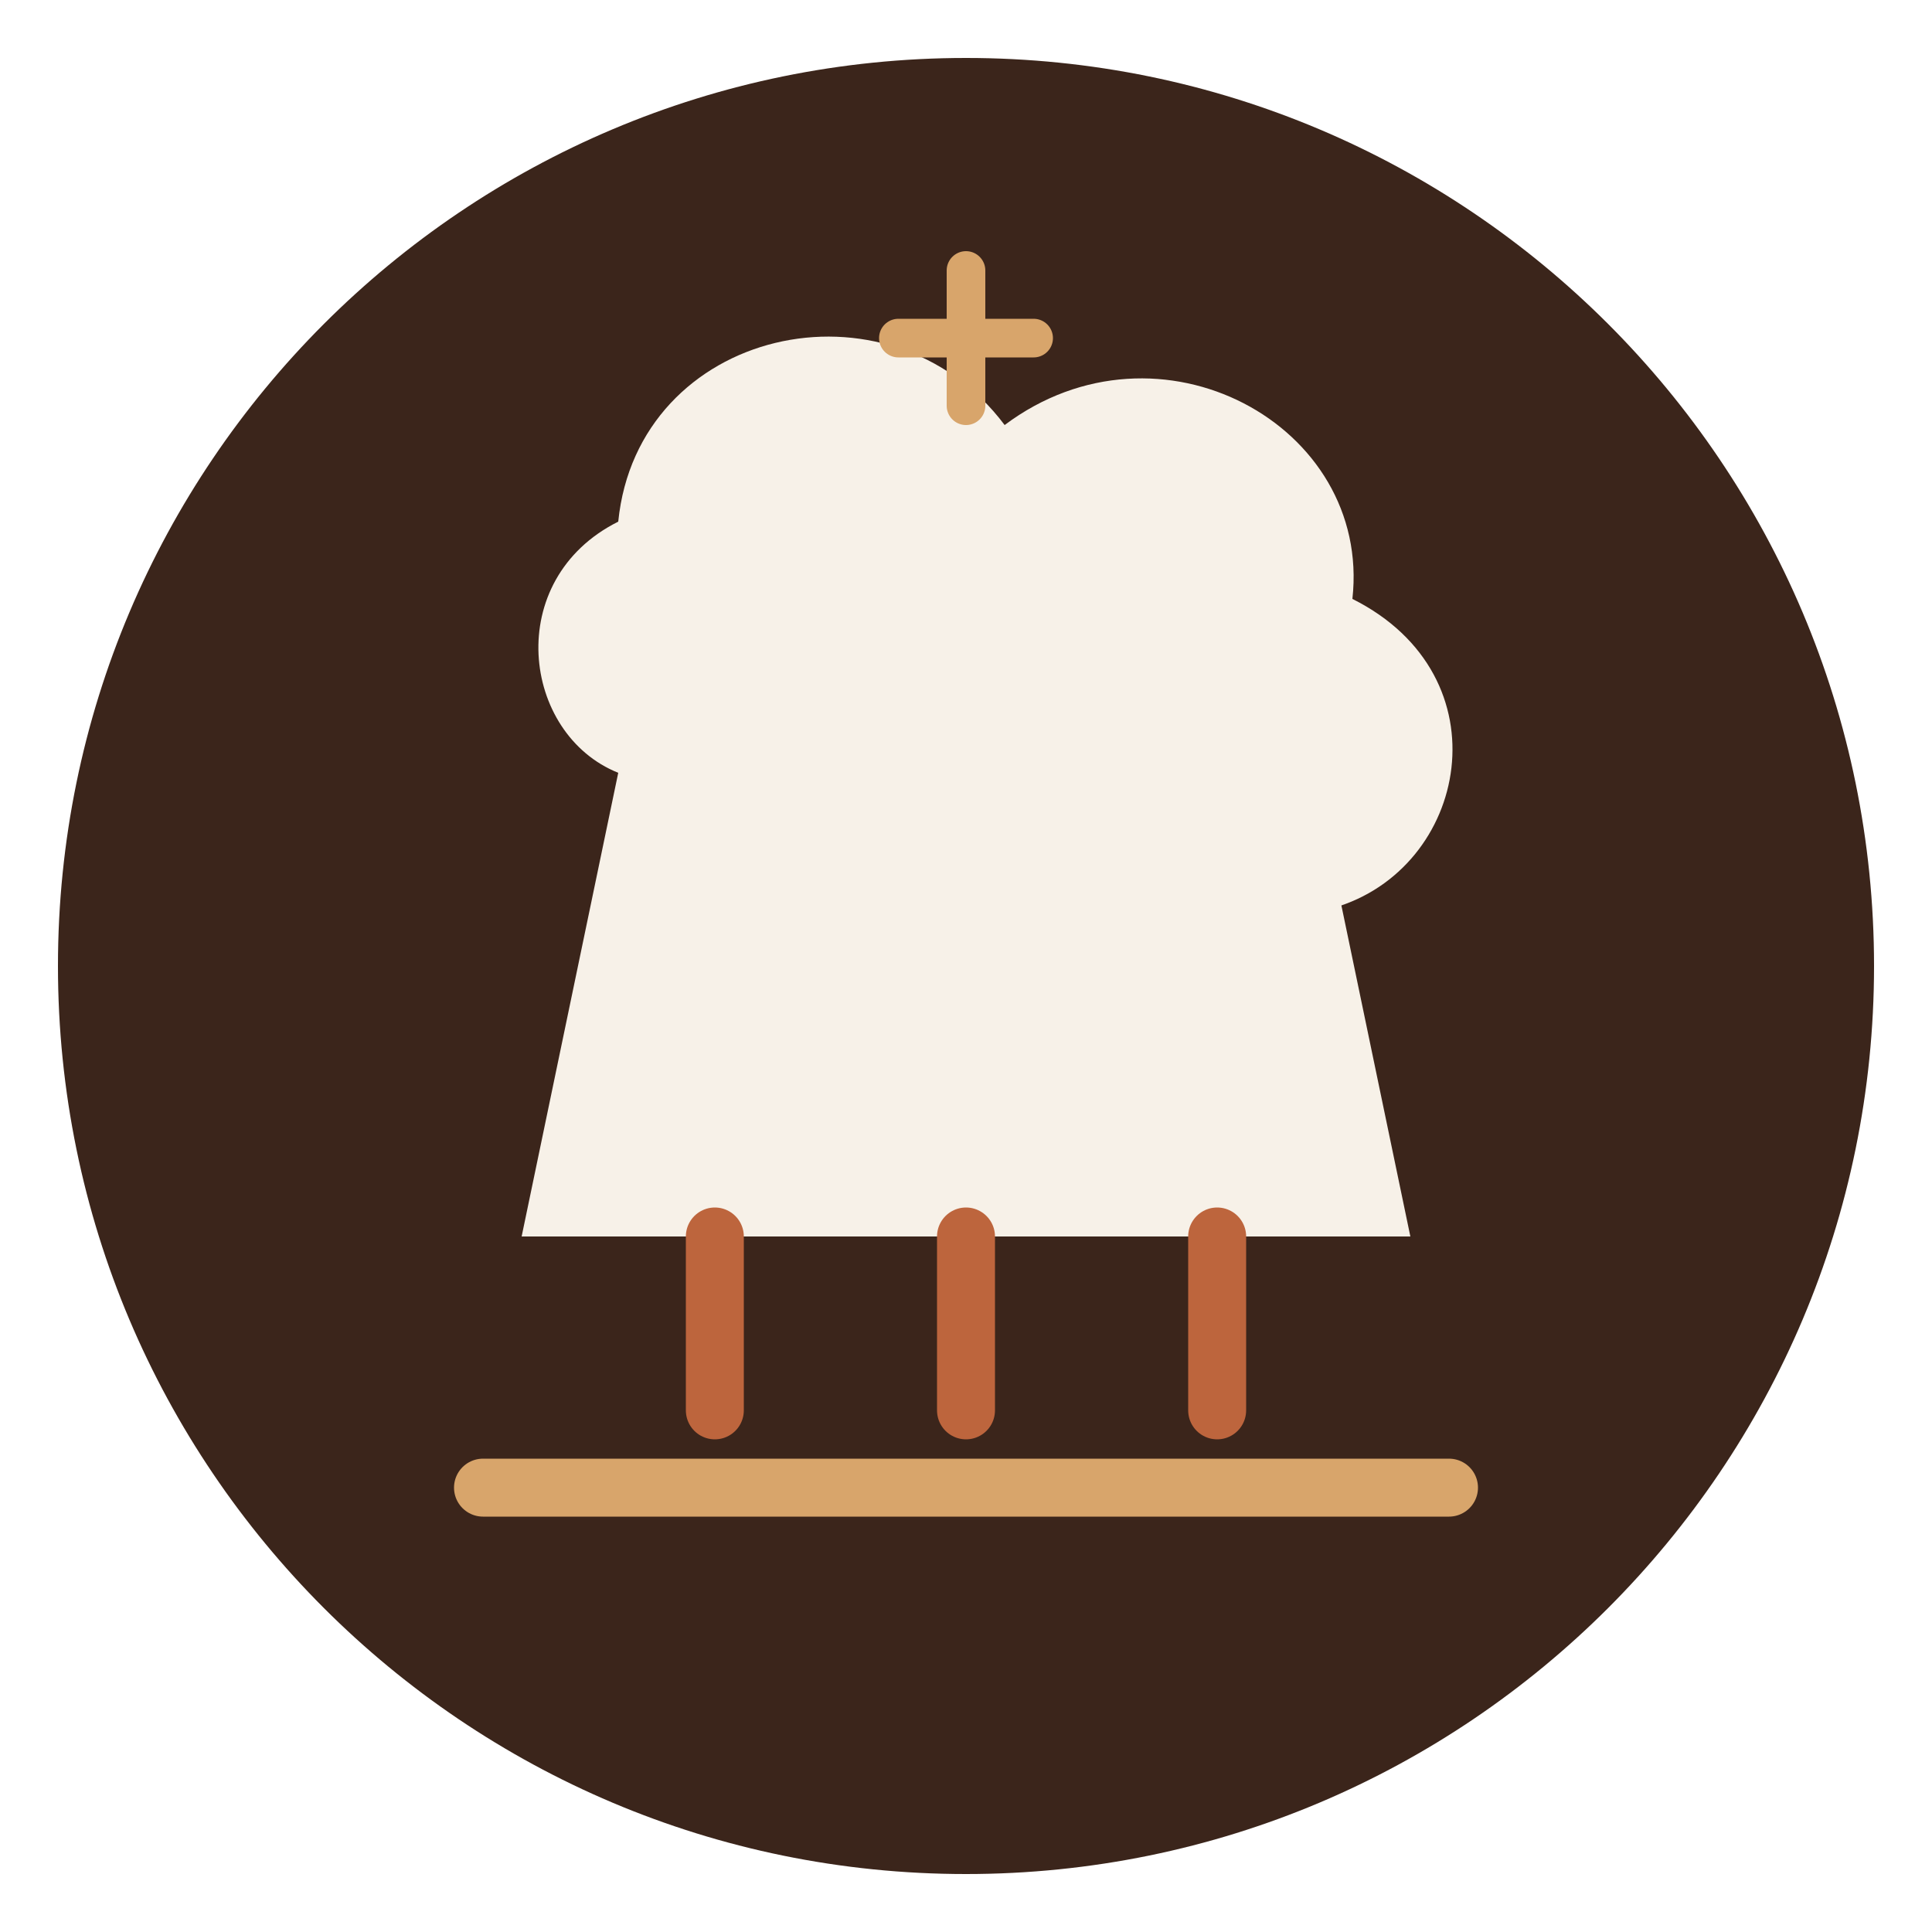
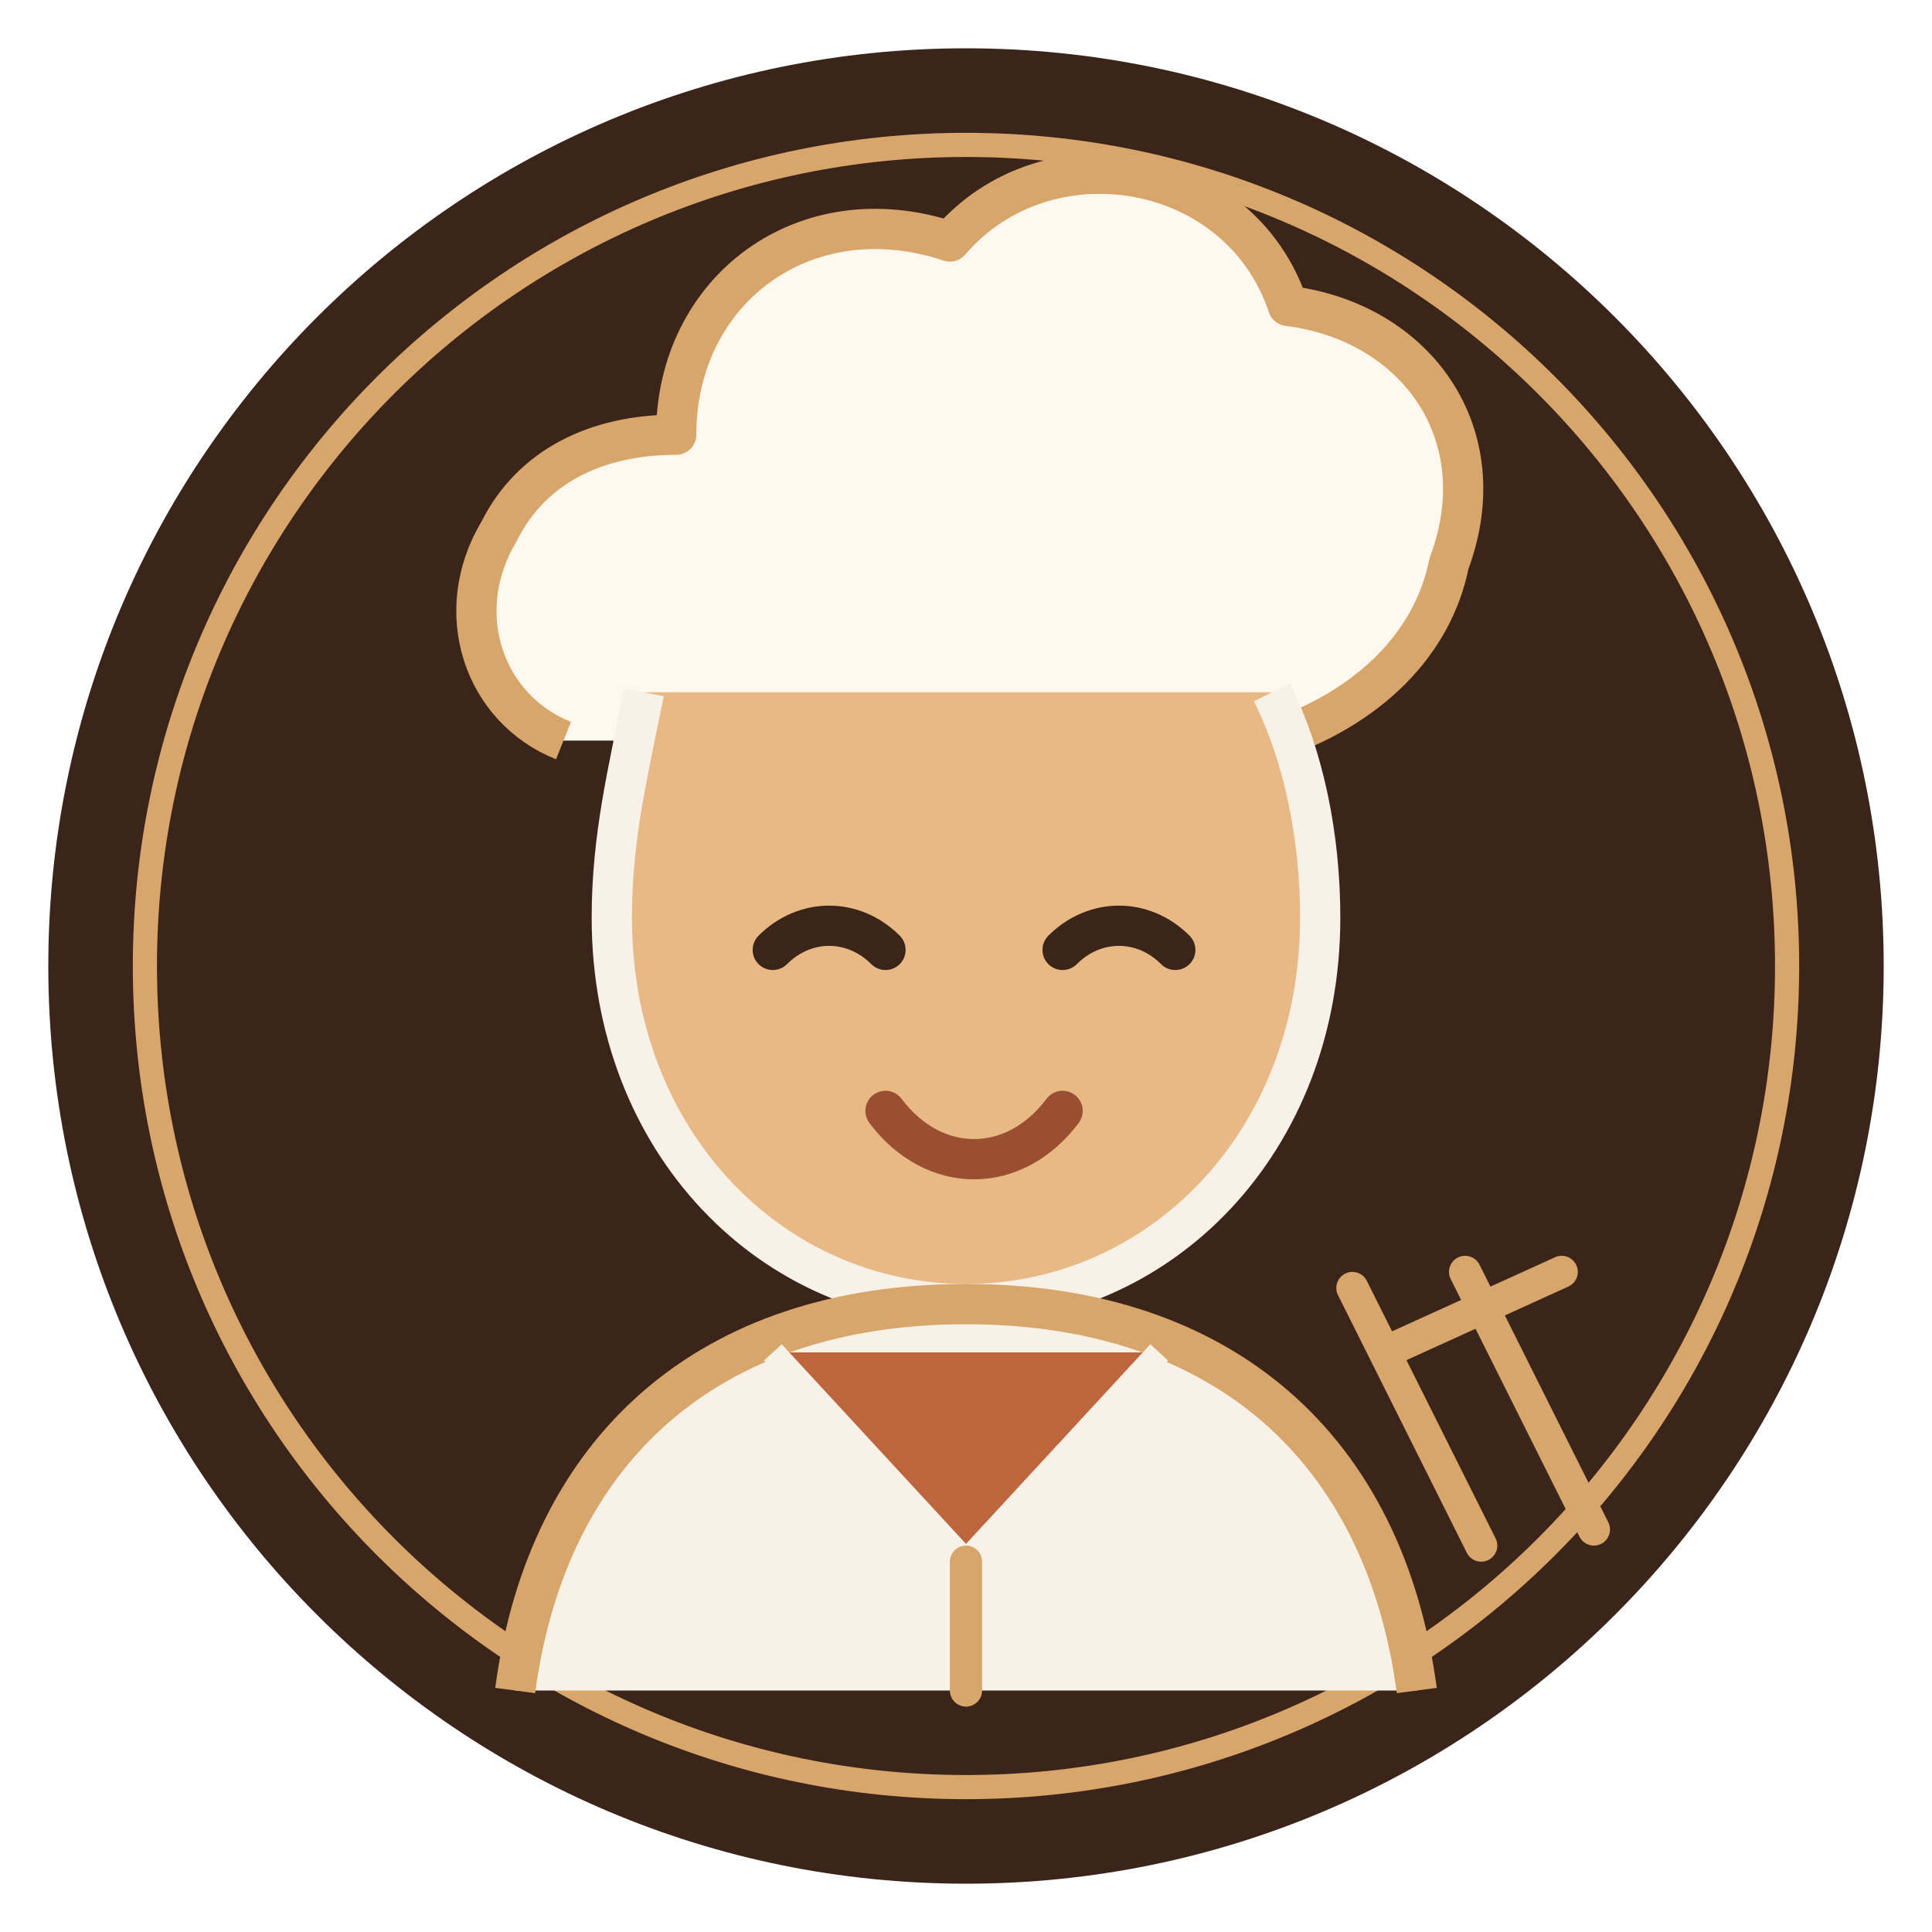
- <svg xmlns="http://www.w3.org/2000/svg" viewBox="0 0 100 100" role="img" aria-labelledby="t">
-   <circle cx="50" cy="50" r="47" fill="#3b251b" />
-   <path d="M27 64h46l-5-24H32z" fill="#f7f1e8" />
-   <path d="M32 40c-5-2-6-10 0-13 1-10 14-13 20-5 8-6 19 0 18 9 8 4 6 14-1 16H32z" fill="#f7f1e8" />
-   <path d="M37 64v9m13-9v9m13-9v9" stroke="#bd653d" stroke-width="3" stroke-linecap="round" />
-   <path d="M25 77h50" stroke="#d8a56b" stroke-width="3" stroke-linecap="round" />
-   <path d="M50 14v7m-3.5-3.5h7" stroke="#d8a56b" stroke-width="2" stroke-linecap="round" />
+ <svg xmlns="http://www.w3.org/2000/svg" viewBox="0 0 120 120" role="img" aria-labelledby="title desc">
+   <circle cx="60" cy="60" r="57" fill="#3b251b" />
+   <circle cx="60" cy="60" r="51" fill="none" stroke="#d8a56b" stroke-width="1.5" />
+   <path d="M35 46c-5-2-7-8-4-13 2-4 6-6 11-6 0-9 8-15 17-12 6-7 18-5 21 4 8 1 13 8 10 16-1 5-5 9-11 11" fill="#fff8ee" stroke="#d8a56b" stroke-width="2.5" stroke-linejoin="round" />
+   <path d="M40 43c-1 5-2 9-2 14 0 14 10 24 22 24s22-10 22-24c0-5-1-10-3-14" fill="#e9b985" stroke="#f7f1e8" stroke-width="2.5" />
+   <path d="M48 59c2-2 5-2 7 0m11 0c2-2 5-2 7 0" fill="none" stroke="#3b251b" stroke-width="2.5" stroke-linecap="round" />
+   <path d="M55 69c3 4 8 4 11 0" fill="none" stroke="#9b4f32" stroke-width="2.5" stroke-linecap="round" />
+   <path d="M32 105c2-15 12-24 28-24s26 9 28 24" fill="#f7f1e8" stroke="#d8a56b" stroke-width="2.5" stroke-linejoin="round" />
+   <path d="M48 84l12 13 12-13" fill="#bd653d" stroke="#f7f1e8" stroke-width="1.5" stroke-linejoin="round" />
+   <path d="M60 97v8" stroke="#d8a56b" stroke-width="2" stroke-linecap="round" />
+   <path d="M91 79l8 16m-13-11 11-5m-13 1 8 16" fill="none" stroke="#d8a56b" stroke-width="2" stroke-linecap="round" />
</svg>
